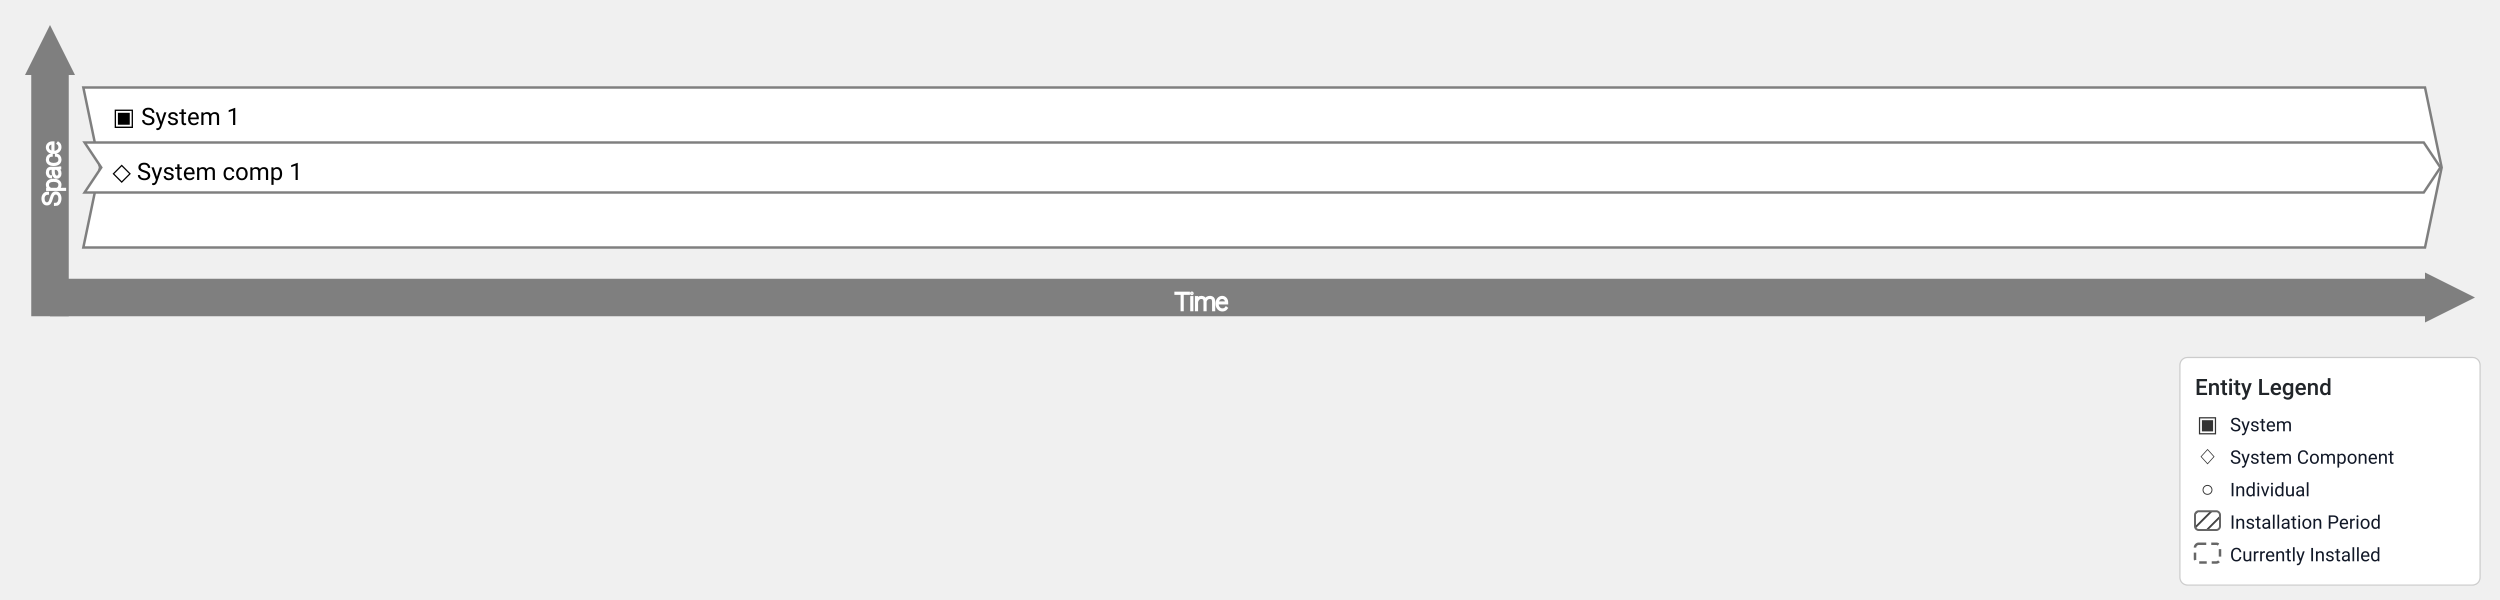
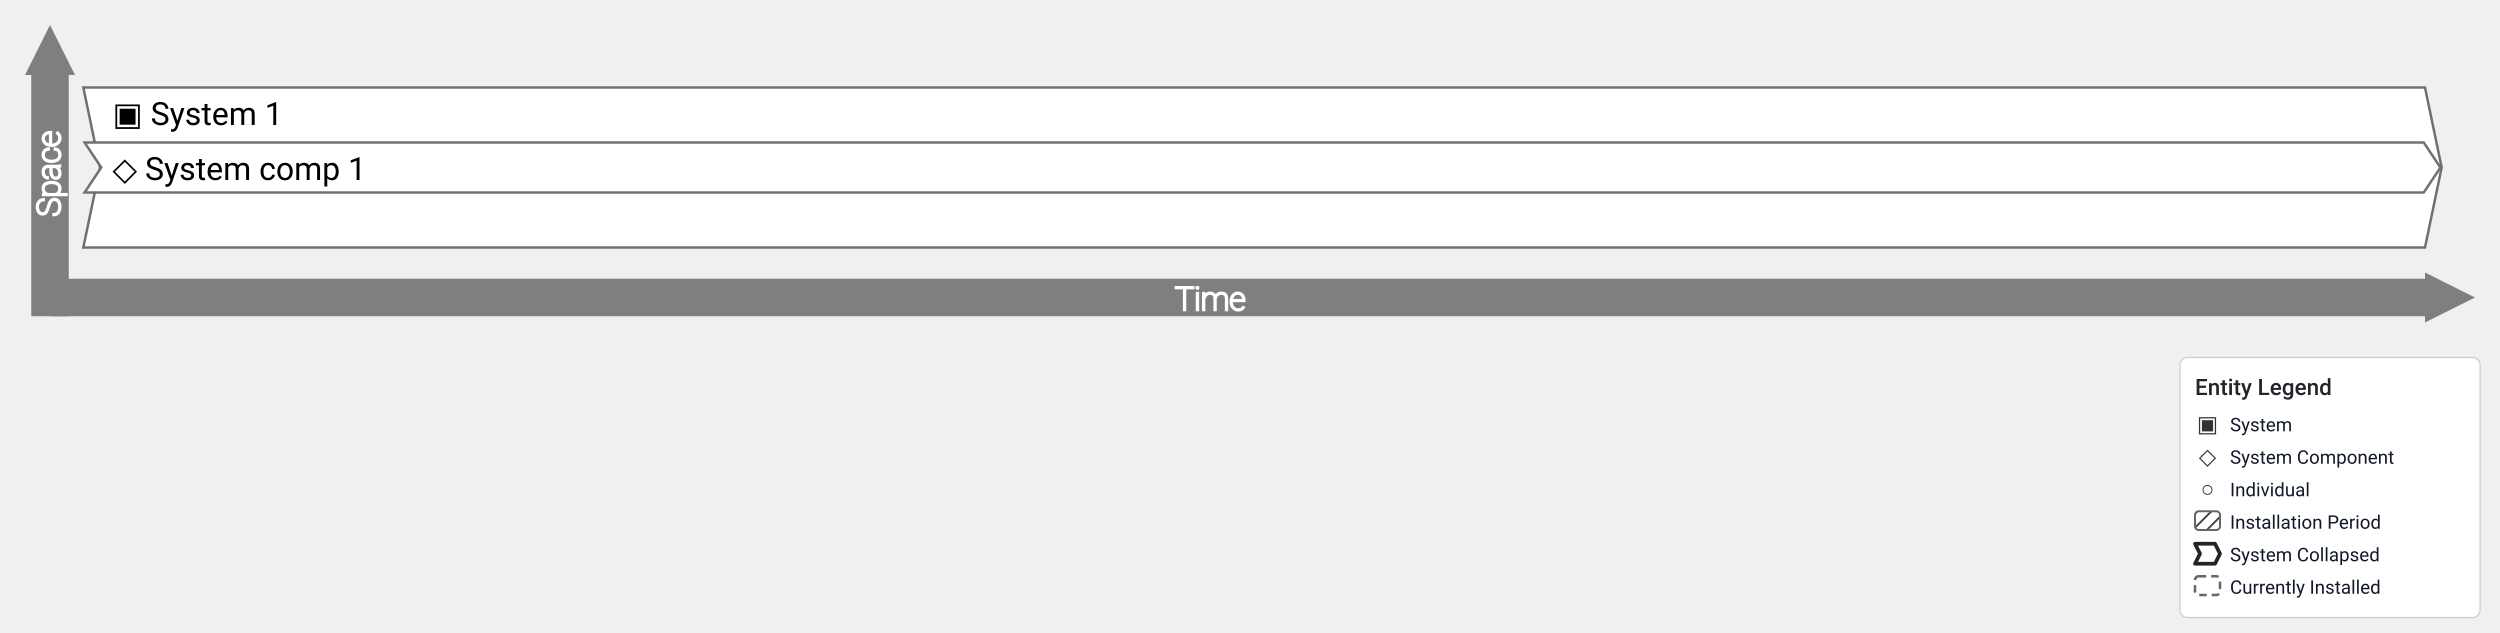
- <svg xmlns="http://www.w3.org/2000/svg" viewBox="0 0 1000 240" style="min-width: 100%; max-width: 100%;">
-   <g id="activity-diagram-group" transform="translate(0,0) scale(1)">
-     <defs>
-       <mask id="activity-mask" maskUnits="userSpaceOnUse">
-         <rect x="-50000" y="-50000" width="100000" height="100000" fill="white" />
-         <rect x="-50000" y="35" width="100000" height="64" fill="black" />
-         <path d="M 33.333 35 l 936.667 0l 6.667 32 -6.667 32l -936.667 0l 6.667 -32 -6.667 -32Z" fill="white" />
-         <rect x="-50000" y="57" width="100000" height="20" fill="black" />
-         <path d="M 33.833 57 l 935.667 0l 6.667 10 -6.667 10l -935.667 0l 6.667 -10 -6.667 -10Z" fill="white" />
+ <svg xmlns="http://www.w3.org/2000/svg" viewBox="0 0 1000 253" style="display: inline; visibility: visible; opacity: 1; fill: rgb(0, 0, 0); fill-opacity: 1; fill-rule: nonzero; stroke: none; stroke-opacity: 1; stroke-width: 1px; stroke-dasharray: none; stroke-dashoffset: 0px; stroke-linecap: butt; stroke-linejoin: miter; stroke-miterlimit: 4; paint-order: normal; vector-effect: none; color: rgb(33, 37, 41); font-family: Roboto, Arial, sans-serif; font-size: 16px; font-weight: 400; font-style: normal; letter-spacing: normal; text-anchor: start; dominant-baseline: auto; alignment-baseline: auto; white-space: normal;">
+   <g id="activity-diagram-group" transform="translate(0,0) scale(1)" style="display: inline; visibility: visible; opacity: 1; fill: rgb(0, 0, 0); fill-opacity: 1; fill-rule: nonzero; stroke: none; stroke-opacity: 1; stroke-width: 1px; stroke-dasharray: none; stroke-dashoffset: 0px; stroke-linecap: butt; stroke-linejoin: miter; stroke-miterlimit: 4; paint-order: normal; vector-effect: none; color: rgb(33, 37, 41); font-family: Roboto, Arial, sans-serif; font-size: 16px; font-weight: 400; font-style: normal; letter-spacing: normal; text-anchor: start; dominant-baseline: auto; alignment-baseline: auto; white-space: normal;">
+     <defs style="display: inline; visibility: visible; opacity: 1; fill: rgb(0, 0, 0); fill-opacity: 1; fill-rule: nonzero; stroke: none; stroke-opacity: 1; stroke-width: 1px; stroke-dasharray: none; stroke-dashoffset: 0px; stroke-linecap: butt; stroke-linejoin: miter; stroke-miterlimit: 4; paint-order: normal; vector-effect: none; color: rgb(33, 37, 41); font-family: Roboto, Arial, sans-serif; font-size: 16px; font-weight: 400; font-style: normal; letter-spacing: normal; text-anchor: start; dominant-baseline: auto; alignment-baseline: auto; white-space: normal;">
+       <mask id="activity-mask" maskUnits="userSpaceOnUse" style="display: inline; visibility: visible; opacity: 1; fill: rgb(0, 0, 0); fill-opacity: 1; fill-rule: nonzero; stroke: none; stroke-opacity: 1; stroke-width: 1px; stroke-dasharray: none; stroke-dashoffset: 0px; stroke-linecap: butt; stroke-linejoin: miter; stroke-miterlimit: 4; paint-order: normal; vector-effect: none; color: rgb(33, 37, 41); font-family: Roboto, Arial, sans-serif; font-size: 16px; font-weight: 400; font-style: normal; letter-spacing: normal; text-anchor: start; dominant-baseline: auto; alignment-baseline: auto; white-space: normal;">
+         <rect x="-50000" y="-50000" width="100000" height="100000" fill="white" style="display: inline; visibility: visible; opacity: 1; fill: rgb(255, 255, 255); fill-opacity: 1; fill-rule: nonzero; stroke: none; stroke-opacity: 1; stroke-width: 1px; stroke-dasharray: none; stroke-dashoffset: 0px; stroke-linecap: butt; stroke-linejoin: miter; stroke-miterlimit: 4; paint-order: normal; vector-effect: none; color: rgb(33, 37, 41); font-family: Roboto, Arial, sans-serif; font-size: 16px; font-weight: 400; font-style: normal; letter-spacing: normal; text-anchor: start; dominant-baseline: auto; alignment-baseline: auto; white-space: normal;" />
+         <rect x="-50000" y="35" width="100000" height="64" fill="black" style="display: inline; visibility: visible; opacity: 1; fill: rgb(0, 0, 0); fill-opacity: 1; fill-rule: nonzero; stroke: none; stroke-opacity: 1; stroke-width: 1px; stroke-dasharray: none; stroke-dashoffset: 0px; stroke-linecap: butt; stroke-linejoin: miter; stroke-miterlimit: 4; paint-order: normal; vector-effect: none; color: rgb(33, 37, 41); font-family: Roboto, Arial, sans-serif; font-size: 16px; font-weight: 400; font-style: normal; letter-spacing: normal; text-anchor: start; dominant-baseline: auto; alignment-baseline: auto; white-space: normal;" />
+         <path d="M 33.333 35 l 936.667 0l 6.667 32 -6.667 32l -936.667 0l 6.667 -32 -6.667 -32Z" fill="white" style="display: inline; visibility: visible; opacity: 1; fill: rgb(255, 255, 255); fill-opacity: 1; fill-rule: nonzero; stroke: none; stroke-opacity: 1; stroke-width: 1px; stroke-dasharray: none; stroke-dashoffset: 0px; stroke-linecap: butt; stroke-linejoin: miter; stroke-miterlimit: 4; paint-order: normal; vector-effect: none; color: rgb(33, 37, 41); font-family: Roboto, Arial, sans-serif; font-size: 16px; font-weight: 400; font-style: normal; letter-spacing: normal; text-anchor: start; dominant-baseline: auto; alignment-baseline: auto; white-space: normal;" />
+         <rect x="-50000" y="57" width="100000" height="20" fill="black" style="display: inline; visibility: visible; opacity: 1; fill: rgb(0, 0, 0); fill-opacity: 1; fill-rule: nonzero; stroke: none; stroke-opacity: 1; stroke-width: 1px; stroke-dasharray: none; stroke-dashoffset: 0px; stroke-linecap: butt; stroke-linejoin: miter; stroke-miterlimit: 4; paint-order: normal; vector-effect: none; color: rgb(33, 37, 41); font-family: Roboto, Arial, sans-serif; font-size: 16px; font-weight: 400; font-style: normal; letter-spacing: normal; text-anchor: start; dominant-baseline: auto; alignment-baseline: auto; white-space: normal;" />
+         <path d="M 33.833 57 l 935.667 0l 6.667 10 -6.667 10l -935.667 0l 6.667 -10 -6.667 -10Z" fill="white" style="display: inline; visibility: visible; opacity: 1; fill: rgb(255, 255, 255); fill-opacity: 1; fill-rule: nonzero; stroke: none; stroke-opacity: 1; stroke-width: 1px; stroke-dasharray: none; stroke-dashoffset: 0px; stroke-linecap: butt; stroke-linejoin: miter; stroke-miterlimit: 4; paint-order: normal; vector-effect: none; color: rgb(33, 37, 41); font-family: Roboto, Arial, sans-serif; font-size: 16px; font-weight: 400; font-style: normal; letter-spacing: normal; text-anchor: start; dominant-baseline: auto; alignment-baseline: auto; white-space: normal;" />
      </mask>
-       <pattern id="installHatch" width="8" height="8" patternUnits="userSpaceOnUse" patternTransform="rotate(45)">
-         <line x1="0" y1="0" x2="0" y2="8" stroke="#666" stroke-width="1.5" />
+       <pattern id="installHatch" width="8" height="8" patternUnits="userSpaceOnUse" patternTransform="rotate(45)" style="display: inline; visibility: visible; opacity: 1; fill: rgb(0, 0, 0); fill-opacity: 1; fill-rule: nonzero; stroke: none; stroke-opacity: 1; stroke-width: 1px; stroke-dasharray: none; stroke-dashoffset: 0px; stroke-linecap: butt; stroke-linejoin: miter; stroke-miterlimit: 4; paint-order: normal; vector-effect: none; color: rgb(33, 37, 41); font-family: Roboto, Arial, sans-serif; font-size: 16px; font-weight: 400; font-style: normal; letter-spacing: normal; text-anchor: start; dominant-baseline: auto; alignment-baseline: auto; white-space: normal;">
+         <rect width="8" height="8" fill="#d3d3d3" style="display: inline; visibility: visible; opacity: 1; fill: rgb(211, 211, 211); fill-opacity: 1; fill-rule: nonzero; stroke: none; stroke-opacity: 1; stroke-width: 1px; stroke-dasharray: none; stroke-dashoffset: 0px; stroke-linecap: butt; stroke-linejoin: miter; stroke-miterlimit: 4; paint-order: normal; vector-effect: none; color: rgb(33, 37, 41); font-family: Roboto, Arial, sans-serif; font-size: 16px; font-weight: 400; font-style: normal; letter-spacing: normal; text-anchor: start; dominant-baseline: auto; alignment-baseline: auto; white-space: normal;" />
+         <line x1="0" y1="0" x2="0" y2="8" stroke="#666" stroke-width="1.5" style="display: inline; visibility: visible; opacity: 1; fill: rgb(0, 0, 0); fill-opacity: 1; fill-rule: nonzero; stroke: rgb(102, 102, 102); stroke-opacity: 1; stroke-width: 1.5px; stroke-dasharray: none; stroke-dashoffset: 0px; stroke-linecap: butt; stroke-linejoin: miter; stroke-miterlimit: 4; paint-order: normal; vector-effect: none; color: rgb(33, 37, 41); font-family: Roboto, Arial, sans-serif; font-size: 16px; font-weight: 400; font-style: normal; letter-spacing: normal; text-anchor: start; dominant-baseline: auto; alignment-baseline: auto; white-space: normal;" />
      </pattern>
-       <pattern id="installHatchHighlight" width="8" height="8" patternUnits="userSpaceOnUse" patternTransform="rotate(45)">
-         <line x1="0" y1="0" x2="0" y2="8" stroke="#444" stroke-width="2" />
+       <pattern id="installHatchHighlight" width="8" height="8" patternUnits="userSpaceOnUse" patternTransform="rotate(45)" style="display: inline; visibility: visible; opacity: 1; fill: rgb(0, 0, 0); fill-opacity: 1; fill-rule: nonzero; stroke: none; stroke-opacity: 1; stroke-width: 1px; stroke-dasharray: none; stroke-dashoffset: 0px; stroke-linecap: butt; stroke-linejoin: miter; stroke-miterlimit: 4; paint-order: normal; vector-effect: none; color: rgb(33, 37, 41); font-family: Roboto, Arial, sans-serif; font-size: 16px; font-weight: 400; font-style: normal; letter-spacing: normal; text-anchor: start; dominant-baseline: auto; alignment-baseline: auto; white-space: normal;">
+         <rect width="8" height="8" fill="#d3d3d3" style="display: inline; visibility: visible; opacity: 1; fill: rgb(211, 211, 211); fill-opacity: 1; fill-rule: nonzero; stroke: none; stroke-opacity: 1; stroke-width: 1px; stroke-dasharray: none; stroke-dashoffset: 0px; stroke-linecap: butt; stroke-linejoin: miter; stroke-miterlimit: 4; paint-order: normal; vector-effect: none; color: rgb(33, 37, 41); font-family: Roboto, Arial, sans-serif; font-size: 16px; font-weight: 400; font-style: normal; letter-spacing: normal; text-anchor: start; dominant-baseline: auto; alignment-baseline: auto; white-space: normal;" />
+         <line x1="0" y1="0" x2="0" y2="8" stroke="#444" stroke-width="2" style="display: inline; visibility: visible; opacity: 1; fill: rgb(0, 0, 0); fill-opacity: 1; fill-rule: nonzero; stroke: rgb(68, 68, 68); stroke-opacity: 1; stroke-width: 2px; stroke-dasharray: none; stroke-dashoffset: 0px; stroke-linecap: butt; stroke-linejoin: miter; stroke-miterlimit: 4; paint-order: normal; vector-effect: none; color: rgb(33, 37, 41); font-family: Roboto, Arial, sans-serif; font-size: 16px; font-weight: 400; font-style: normal; letter-spacing: normal; text-anchor: start; dominant-baseline: auto; alignment-baseline: auto; white-space: normal;" />
      </pattern>
      <pattern id="exportInstallHatch" width="4" height="4" patternUnits="userSpaceOnUse" patternTransform="rotate(45)">
        <line x1="0" y1="0" x2="0" y2="4" stroke="#444" stroke-width="1.5" />
      </pattern>
    </defs>
-     <path class="individual" id="i010adaa0-ed9b-4c2d-8817-9b5e133d7173" d="M 33.333 35 l 936.667 0l 6.667 32 -6.667 32l -936.667 0l 6.667 -32 -6.667 -32Z" stroke="#7F7F7F" stroke-width="1px" fill="white" data-row-y="35" style="cursor: ns-resize; fill: white;" />
-     <path class="individual" id="i0f14a5f2-f3cf-4083-9acc-01a04afcb832" d="M 33.833 57 l 935.667 0l 6.667 10 -6.667 10l -935.667 0l 6.667 -10 -6.667 -10Z" stroke="#7F7F7F" stroke-width="1px" fill="white" data-row-y="57" style="cursor: ns-resize; fill: white;" />
-     <text class="individualLabel" id="il010adaa0-ed9b-4c2d-8817-9b5e133d7173" x="45" y="50" text-anchor="start" font-family="Roboto, Arial, sans-serif" font-size="0.8em">▣ System 1</text>
-     <text class="individualLabel" id="il0f14a5f2-f3cf-4083-9acc-01a04afcb832" x="45" y="72" text-anchor="start" font-family="Roboto, Arial, sans-serif" font-size="0.8em">◇ System comp 1</text>
-     <defs class="axisTriangle">
-       <marker id="triangle" refX="0" refY="10" markerWidth="20" markerHeight="20" markerUnits="userSpaceOnUse" orient="auto" viewbox="0 0 20 20">
-         <path d="M 0 0 L 20 10 L 0 20 z" style="fill: rgb(127, 127, 127);" />
+     <path class="individual" id="i172f4c8a-2300-436c-8d43-31015a254f7a" d="M 33.333 35 l 936.667 0l 6.667 32 -6.667 32l -936.667 0l 6.667 -32 -6.667 -32Z" stroke="var(--diagram-individual-stroke, #707071)" stroke-width="1px" fill="white" data-row-y="35" style="display: inline; visibility: visible; opacity: 1; fill: rgb(255, 255, 255); fill-opacity: 1; fill-rule: nonzero; stroke: rgb(112, 112, 113); stroke-opacity: 1; stroke-width: 1px; stroke-dasharray: none; stroke-dashoffset: 0px; stroke-linecap: butt; stroke-linejoin: miter; stroke-miterlimit: 4; paint-order: normal; vector-effect: none; color: rgb(33, 37, 41); font-family: Roboto, Arial, sans-serif; font-size: 16px; font-weight: 400; font-style: normal; letter-spacing: normal; text-anchor: start; dominant-baseline: auto; alignment-baseline: auto; white-space: normal;" />
+     <path class="individual" id="i0438e67b-7718-4e0e-a7bc-c75981bf22b9" d="M 33.833 57 l 935.667 0l 6.667 10 -6.667 10l -935.667 0l 6.667 -10 -6.667 -10Z" stroke="var(--diagram-individual-stroke, #707071)" stroke-width="1px" fill="white" data-row-y="57" style="display: inline; visibility: visible; opacity: 1; fill: rgb(255, 255, 255); fill-opacity: 1; fill-rule: nonzero; stroke: rgb(112, 112, 113); stroke-opacity: 1; stroke-width: 1px; stroke-dasharray: none; stroke-dashoffset: 0px; stroke-linecap: butt; stroke-linejoin: miter; stroke-miterlimit: 4; paint-order: normal; vector-effect: none; color: rgb(33, 37, 41); font-family: Roboto, Arial, sans-serif; font-size: 16px; font-weight: 400; font-style: normal; letter-spacing: normal; text-anchor: start; dominant-baseline: auto; alignment-baseline: auto; white-space: normal;" />
+     <text class="individualLabel" id="il172f4c8a-2300-436c-8d43-31015a254f7a" x="45" y="50" text-anchor="start" font-family="&quot;Roboto&quot;, Arial, sans-serif" font-size="0.8em" fill="#000000" style="display: block; visibility: visible; opacity: 1; fill: rgb(0, 0, 0); fill-opacity: 1; fill-rule: nonzero; stroke: none; stroke-opacity: 1; stroke-width: 1px; stroke-dasharray: none; stroke-dashoffset: 0px; stroke-linecap: butt; stroke-linejoin: miter; stroke-miterlimit: 4; paint-order: normal; vector-effect: none; color: rgb(33, 37, 41); font-family: Roboto, Arial, sans-serif; font-size: 12.8px; font-weight: 400; font-style: normal; letter-spacing: normal; text-anchor: start; dominant-baseline: auto; alignment-baseline: auto; white-space: nowrap;" xml:space="preserve">▣ System 1</text>
+     <text class="individualLabel" id="il0438e67b-7718-4e0e-a7bc-c75981bf22b9" x="45" y="72" text-anchor="start" font-family="&quot;Roboto&quot;, Arial, sans-serif" font-size="0.8em" fill="#000000" style="display: block; visibility: visible; opacity: 1; fill: rgb(0, 0, 0); fill-opacity: 1; fill-rule: nonzero; stroke: none; stroke-opacity: 1; stroke-width: 1px; stroke-dasharray: none; stroke-dashoffset: 0px; stroke-linecap: butt; stroke-linejoin: miter; stroke-miterlimit: 4; paint-order: normal; vector-effect: none; color: rgb(33, 37, 41); font-family: Roboto, Arial, sans-serif; font-size: 12.8px; font-weight: 400; font-style: normal; letter-spacing: normal; text-anchor: start; dominant-baseline: auto; alignment-baseline: auto; white-space: nowrap;" xml:space="preserve">◇ System comp 1</text>
+     <defs class="axisTriangle" style="display: inline; visibility: visible; opacity: 1; fill: rgb(0, 0, 0); fill-opacity: 1; fill-rule: nonzero; stroke: none; stroke-opacity: 1; stroke-width: 1px; stroke-dasharray: none; stroke-dashoffset: 0px; stroke-linecap: butt; stroke-linejoin: miter; stroke-miterlimit: 4; paint-order: normal; vector-effect: none; color: rgb(33, 37, 41); font-family: Roboto, Arial, sans-serif; font-size: 16px; font-weight: 400; font-style: normal; letter-spacing: normal; text-anchor: start; dominant-baseline: auto; alignment-baseline: auto; white-space: normal;">
+       <marker id="triangle" refX="0" refY="10" markerWidth="20" markerHeight="20" markerUnits="userSpaceOnUse" orient="auto" viewbox="0 0 20 20" style="display: inline; visibility: visible; opacity: 1; fill: rgb(0, 0, 0); fill-opacity: 1; fill-rule: nonzero; stroke: none; stroke-opacity: 1; stroke-width: 1px; stroke-dasharray: none; stroke-dashoffset: 0px; stroke-linecap: butt; stroke-linejoin: miter; stroke-miterlimit: 4; paint-order: normal; vector-effect: none; color: rgb(33, 37, 41); font-family: Roboto, Arial, sans-serif; font-size: 16px; font-weight: 400; font-style: normal; letter-spacing: normal; text-anchor: start; dominant-baseline: auto; alignment-baseline: auto; white-space: normal;">
+         <path d="M 0 0 L 20 10 L 0 20 z" style="display: inline; visibility: visible; opacity: 1; fill: rgb(127, 127, 127); fill-opacity: 1; fill-rule: nonzero; stroke: none; stroke-opacity: 1; stroke-width: 1px; stroke-dasharray: none; stroke-dashoffset: 0px; stroke-linecap: butt; stroke-linejoin: miter; stroke-miterlimit: 4; paint-order: normal; vector-effect: none; color: rgb(33, 37, 41); font-family: Roboto, Arial, sans-serif; font-size: 16px; font-weight: 400; font-style: normal; letter-spacing: normal; text-anchor: start; dominant-baseline: auto; alignment-baseline: auto; white-space: normal;" />
      </marker>
    </defs>
-     <line class="axisLine" x1="20" y1="119" x2="970" y2="119" marker-end="url(#triangle)" stroke="#7F7F7F" stroke-width="15" />
-     <text class="axisLable" x="470" y="124" stroke="white" fill="white" font-size="0.8em" font-weight="200" text-anchor="start" font-family="Roboto, Arial, sans-serif">Time</text>
-     <line class="axisLine" x1="20" y1="126.5" x2="20" y2="30" marker-end="url(#triangle)" stroke="#7F7F7F" stroke-width="15" />
-     <text class="axisLable" x="44" y="89.5" stroke="white" fill="white" font-size="0.8em" font-weight="200" text-anchor="middle" font-family="Roboto, Arial, sans-serif" transform="rotate(270 24 89.5)">Space</text>
+     <line class="axisLine" x1="20" y1="119" x2="970" y2="119" marker-end="url(#triangle)" stroke="var(--diagram-axis-colour, #7F7F7F)" stroke-width="15" style="display: inline; visibility: visible; opacity: 1; fill: rgb(0, 0, 0); fill-opacity: 1; fill-rule: nonzero; stroke: rgb(127, 127, 127); stroke-opacity: 1; stroke-width: 15px; stroke-dasharray: none; stroke-dashoffset: 0px; stroke-linecap: butt; stroke-linejoin: miter; stroke-miterlimit: 4; paint-order: normal; vector-effect: none; color: rgb(33, 37, 41); font-family: Roboto, Arial, sans-serif; font-size: 16px; font-weight: 400; font-style: normal; letter-spacing: normal; text-anchor: start; dominant-baseline: auto; alignment-baseline: auto; white-space: normal;" />
+     <text class="axisLable" x="470" y="124" stroke="white" fill="white" font-size="0.8em" font-weight="200" text-anchor="start" font-family="&quot;Roboto&quot;, Arial, sans-serif" style="display: block; visibility: visible; opacity: 1; fill: rgb(255, 255, 255); fill-opacity: 1; fill-rule: nonzero; stroke: rgb(255, 255, 255); stroke-opacity: 1; stroke-width: 1px; stroke-dasharray: none; stroke-dashoffset: 0px; stroke-linecap: butt; stroke-linejoin: miter; stroke-miterlimit: 4; paint-order: normal; vector-effect: none; color: rgb(33, 37, 41); font-family: Roboto, Arial, sans-serif; font-size: 12.8px; font-weight: 200; font-style: normal; letter-spacing: normal; text-anchor: start; dominant-baseline: auto; alignment-baseline: auto; white-space: nowrap;" xml:space="preserve">Time</text>
+     <line class="axisLine" x1="20" y1="126.5" x2="20" y2="30" marker-end="url(#triangle)" stroke="var(--diagram-axis-colour, #7F7F7F)" stroke-width="15" style="display: inline; visibility: visible; opacity: 1; fill: rgb(0, 0, 0); fill-opacity: 1; fill-rule: nonzero; stroke: rgb(127, 127, 127); stroke-opacity: 1; stroke-width: 15px; stroke-dasharray: none; stroke-dashoffset: 0px; stroke-linecap: butt; stroke-linejoin: miter; stroke-miterlimit: 4; paint-order: normal; vector-effect: none; color: rgb(33, 37, 41); font-family: Roboto, Arial, sans-serif; font-size: 16px; font-weight: 400; font-style: normal; letter-spacing: normal; text-anchor: start; dominant-baseline: auto; alignment-baseline: auto; white-space: normal;" />
+     <text class="axisLable" x="44" y="89.5" stroke="white" fill="white" font-size="0.8em" font-weight="200" text-anchor="middle" font-family="&quot;Roboto&quot;, Arial, sans-serif" transform="rotate(270 24 89.5)" style="display: block; visibility: visible; opacity: 1; fill: rgb(255, 255, 255); fill-opacity: 1; fill-rule: nonzero; stroke: rgb(255, 255, 255); stroke-opacity: 1; stroke-width: 1px; stroke-dasharray: none; stroke-dashoffset: 0px; stroke-linecap: butt; stroke-linejoin: miter; stroke-miterlimit: 4; paint-order: normal; vector-effect: none; color: rgb(33, 37, 41); font-family: Roboto, Arial, sans-serif; font-size: 12.8px; font-weight: 200; font-style: normal; letter-spacing: normal; text-anchor: middle; dominant-baseline: auto; alignment-baseline: auto; white-space: nowrap;" xml:space="preserve">Space</text>
  </g>
  <g transform="translate(872, 143)">
-     <rect x="0" y="0" width="120" height="91" fill="white" stroke="rgba(0,0,0,0.175)" stroke-width="0.5" rx="3" />
-     <text x="6" y="15" font-family="Roboto, Arial, sans-serif" font-size="9" font-weight="500" fill="#212529">Entity Legend</text>
+     <rect x="0" y="0" width="120" height="104" fill="white" stroke="rgba(0,0,0,0.175)" stroke-width="0.5" rx="3" />
+     <text x="6" y="15" font-family="&quot;Roboto&quot;, Arial, sans-serif" font-size="9" font-weight="500" fill="#212529">Entity Legend</text>
    <g>
-       <text x="11" y="29.65" text-anchor="middle" font-size="9" fill="#333">▣</text>
-       <text x="20" y="29.5" font-family="Roboto, Arial, sans-serif" font-size="7.5" fill="#111827">System</text>
+       <text x="11" y="29.65" text-anchor="middle" font-size="9" font-family="&quot;Roboto&quot;, Arial, sans-serif" fill="#333">▣</text>
+       <text x="20" y="29.5" font-family="&quot;Roboto&quot;, Arial, sans-serif" font-size="7.5" fill="#111827">System</text>
    </g>
    <g>
-       <text x="11" y="42.65" text-anchor="middle" font-size="9" fill="#333">◇</text>
-       <text x="20" y="42.5" font-family="Roboto, Arial, sans-serif" font-size="7.5" fill="#111827">System Component</text>
+       <text x="11" y="42.65" text-anchor="middle" font-size="9" font-family="&quot;Roboto&quot;, Arial, sans-serif" fill="#333">◇</text>
+       <text x="20" y="42.5" font-family="&quot;Roboto&quot;, Arial, sans-serif" font-size="7.5" fill="#111827">System Component</text>
    </g>
    <g>
-       <text x="11" y="55.65" text-anchor="middle" font-size="9" fill="#333">○</text>
-       <text x="20" y="55.5" font-family="Roboto, Arial, sans-serif" font-size="7.5" fill="#111827">Individual</text>
+       <text x="11" y="55.65" text-anchor="middle" font-size="9" font-family="&quot;Roboto&quot;, Arial, sans-serif" fill="#333">○</text>
+       <text x="20" y="55.5" font-family="&quot;Roboto&quot;, Arial, sans-serif" font-size="7.5" fill="#111827">Individual</text>
    </g>
    <g>
      <rect x="6" y="61.5" width="10" height="7.5" rx="1.5" fill="url(#exportInstallHatch)" stroke="#666" stroke-width="0.8" />
-       <text x="20" y="68.5" font-family="Roboto, Arial, sans-serif" font-size="7.5" fill="#111827">Installation Period</text>
+       <text x="20" y="68.5" font-family="&quot;Roboto&quot;, Arial, sans-serif" font-size="7.5" fill="#111827">Installation Period</text>
    </g>
    <g>
-       <rect x="6" y="74.5" width="10" height="7.5" rx="1.5" fill="none" stroke="#666" stroke-width="1" stroke-dasharray="3,2" />
-       <text x="20" y="81.5" font-family="Roboto, Arial, sans-serif" font-size="7.5" fill="#111827">Currently Installed</text>
+       <path d="M 6 74.5 L 14 74.5 L 16 78.5 L 14 82.5 L 6 82.5 L 8 78.5 Z" fill="white" stroke="#212529" stroke-width="1.5" stroke-linejoin="round" />
+       <text x="20" y="81.5" font-family="&quot;Roboto&quot;, Arial, sans-serif" font-size="7.5" fill="#111827">System Collapsed</text>
+     </g>
+     <g>
+       <rect x="6" y="87.5" width="10" height="7.5" rx="1.5" fill="none" stroke="#666" stroke-width="1" stroke-dasharray="3,2" />
+       <text x="20" y="94.5" font-family="&quot;Roboto&quot;, Arial, sans-serif" font-size="7.5" fill="#111827">Currently Installed</text>
    </g>
  </g>
</svg>
